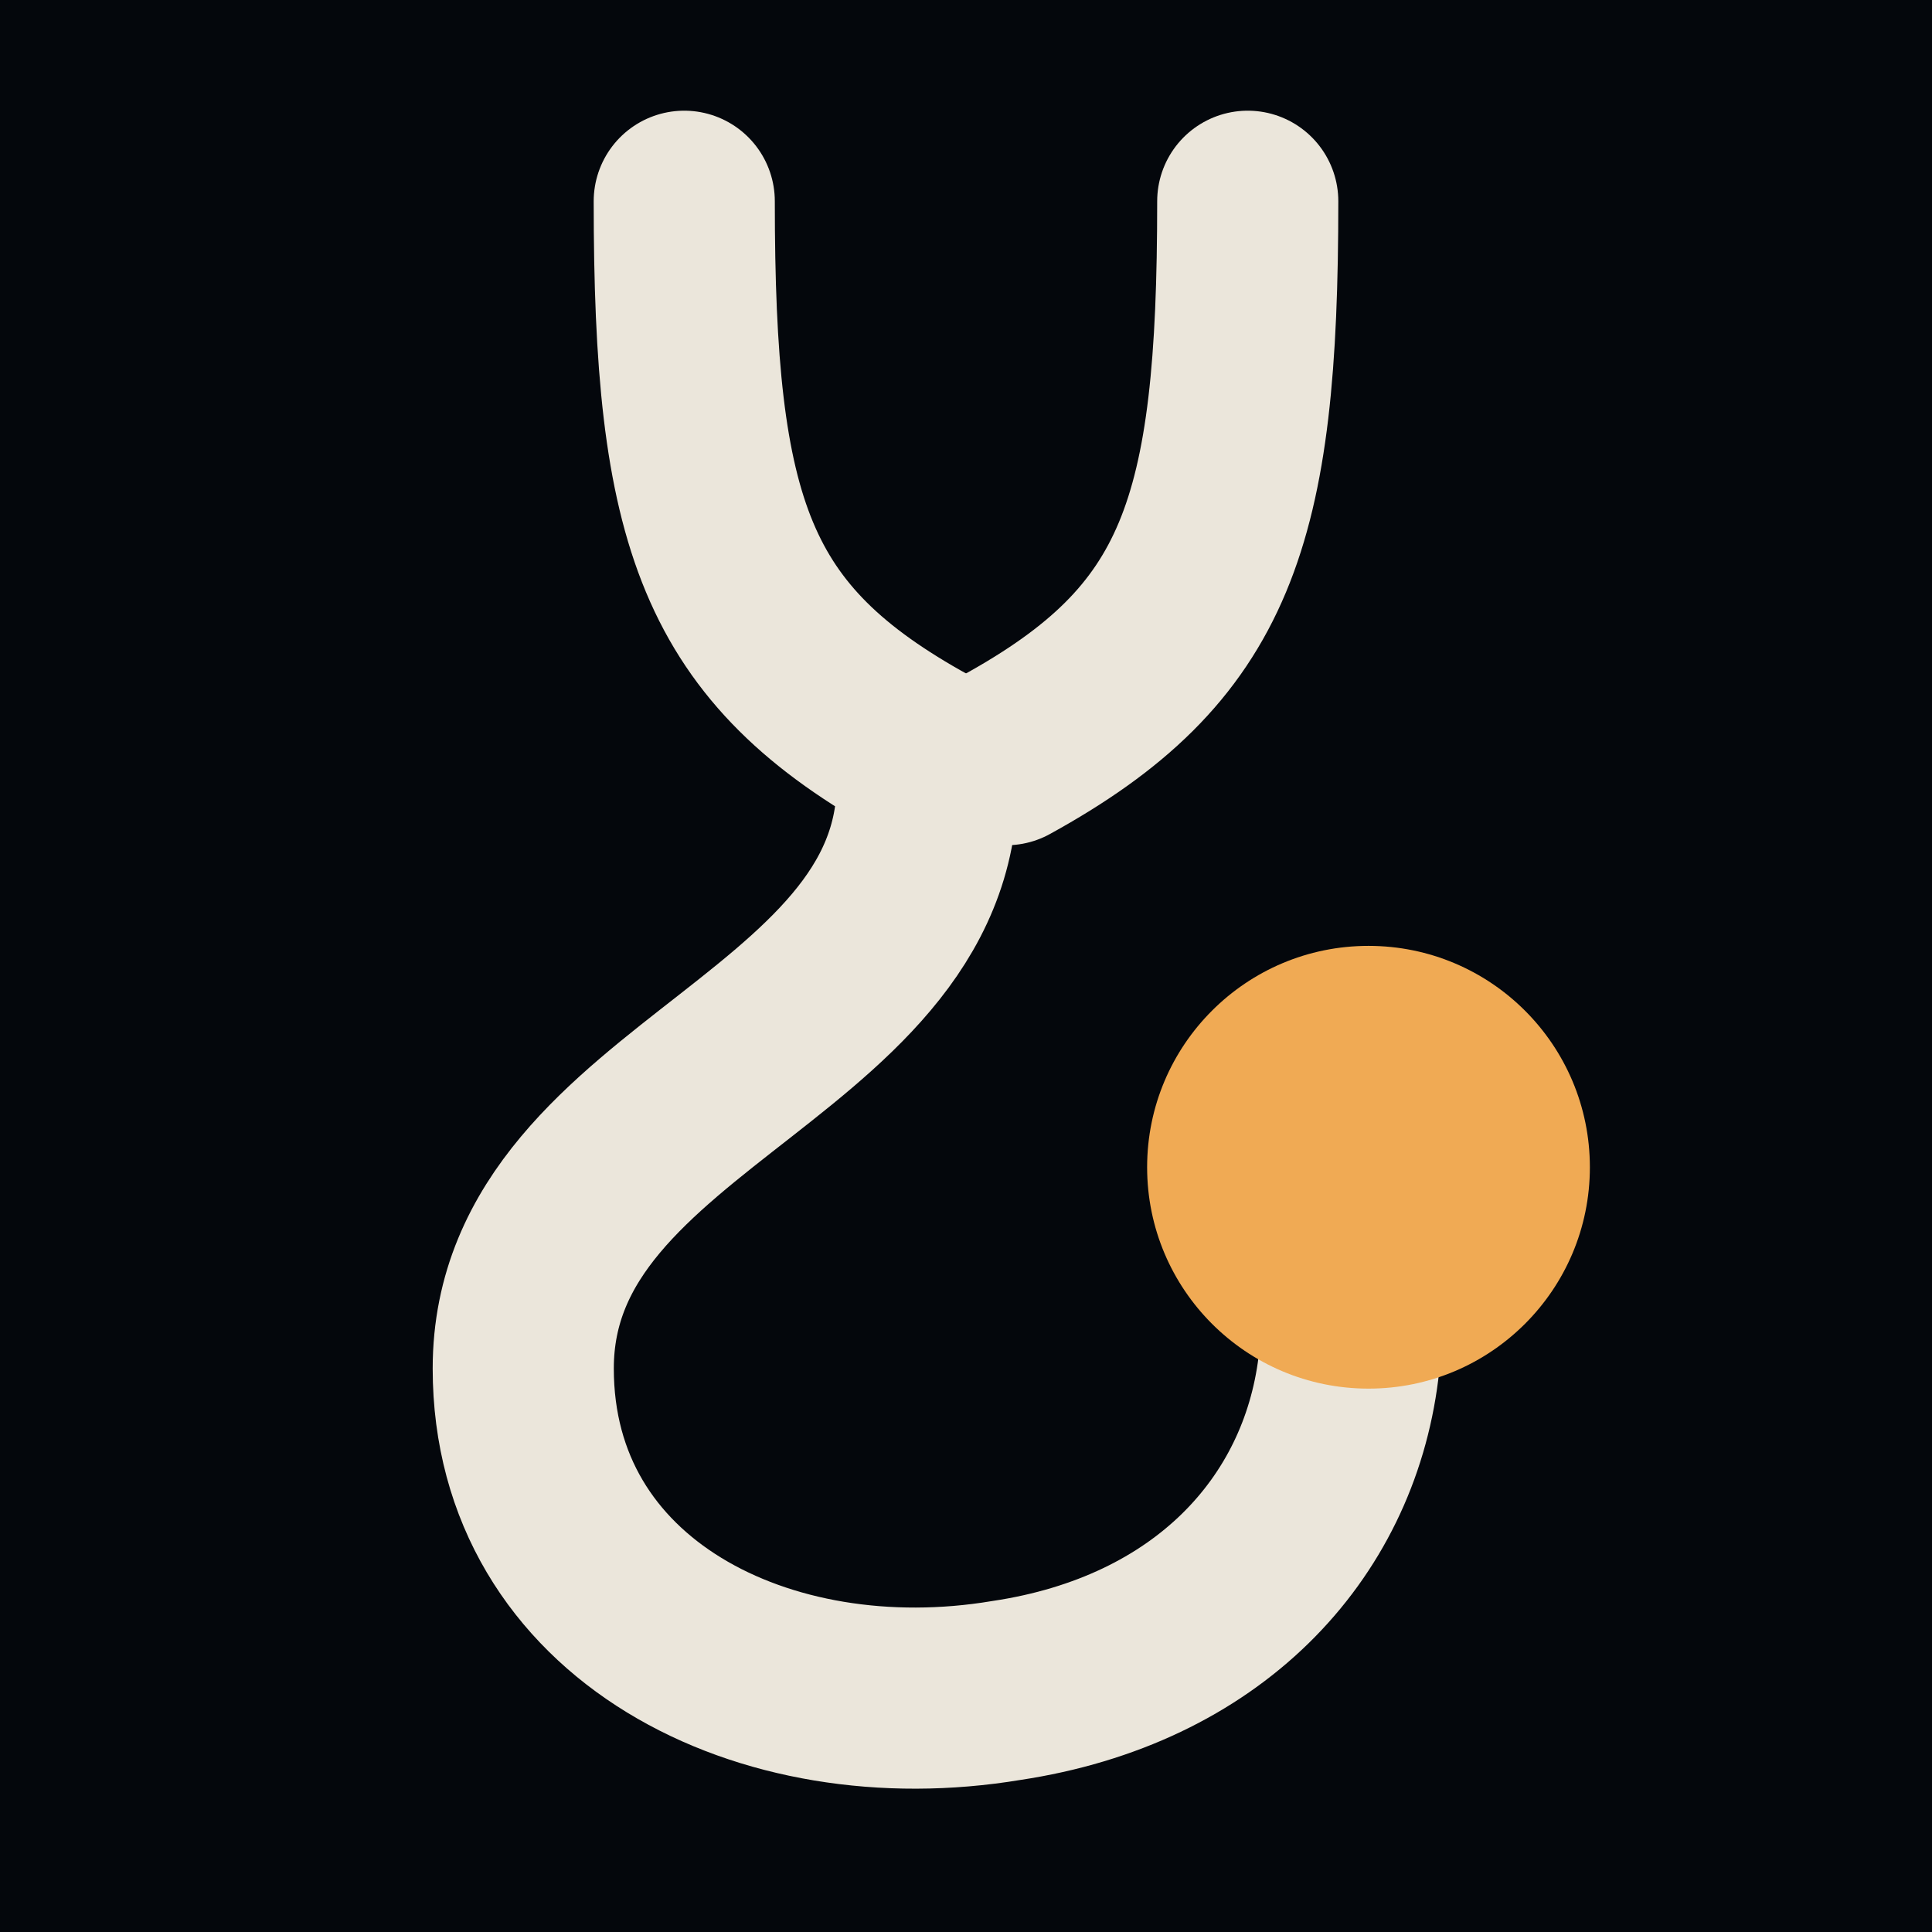
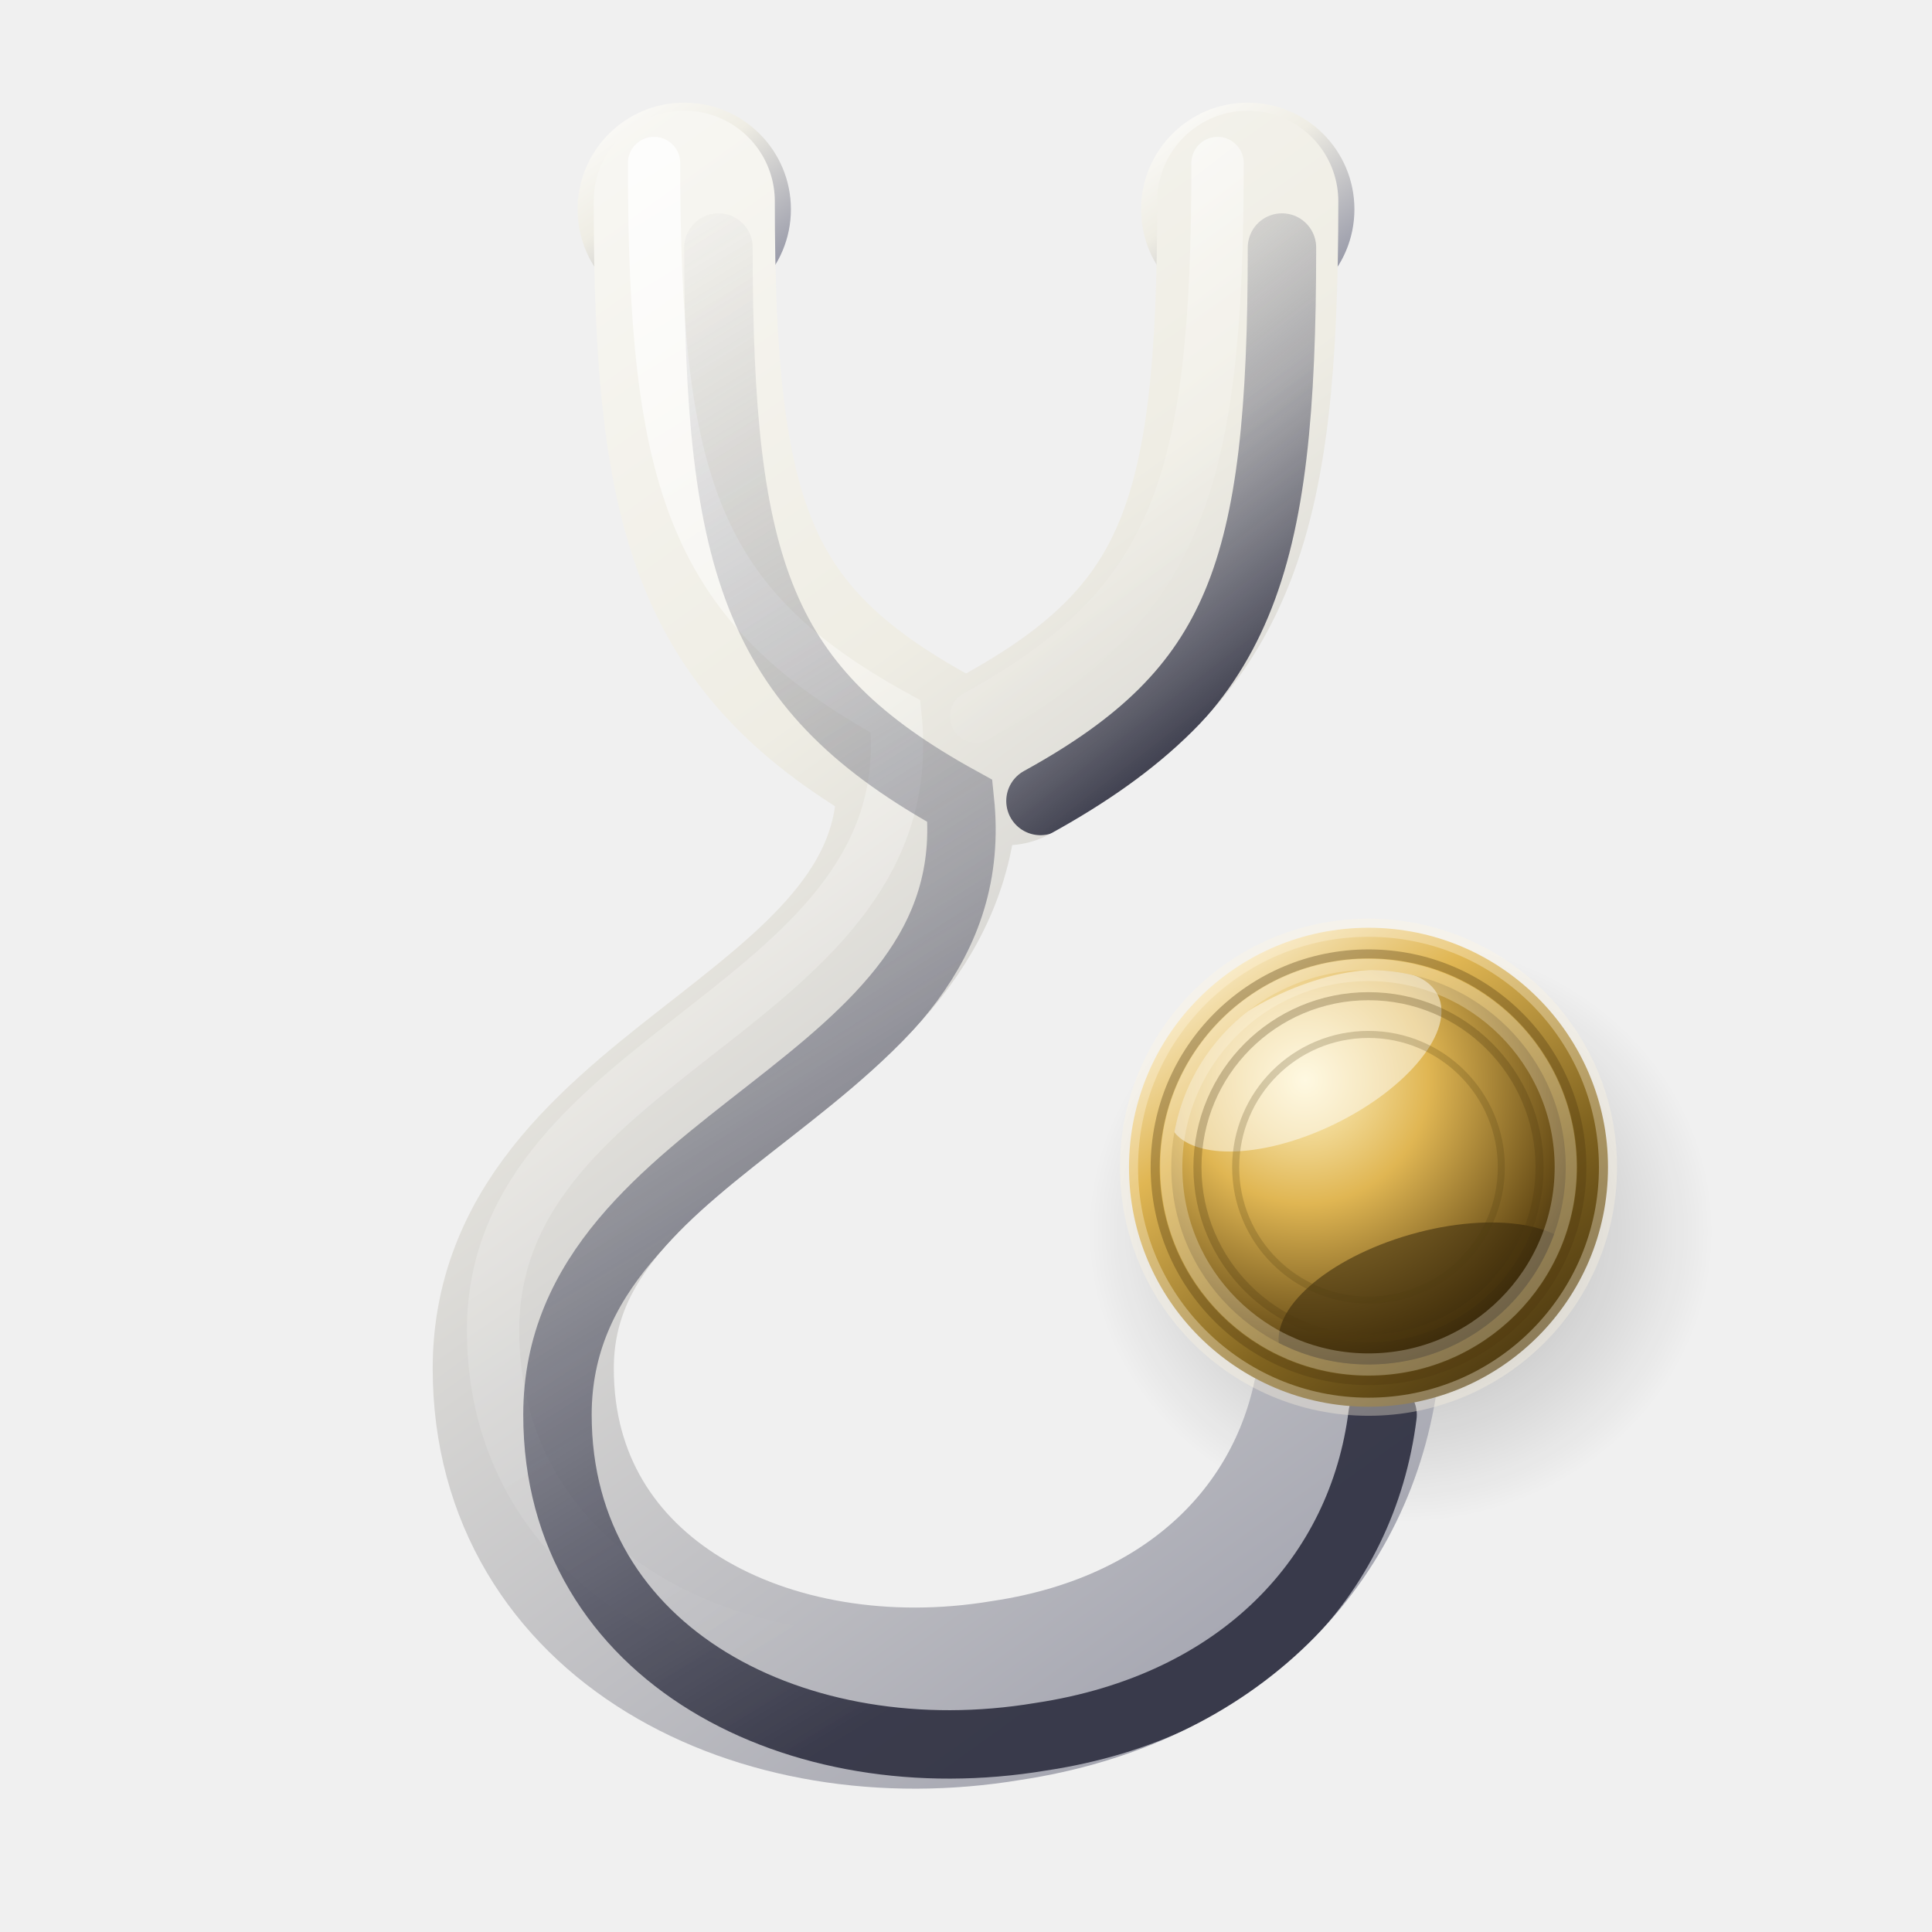
<svg xmlns="http://www.w3.org/2000/svg" viewBox="0 0 96 96" role="img" aria-labelledby="title description">
+   <defs>
+     <linearGradient id="tube" x1="0" y1="0" x2=".72" y2="1">
+       <stop offset="0" stop-color="#ffffff" />
+       <stop offset=".44" stop-color="#efede4" />
+       <stop offset="1" stop-color="#8f91a2" />
+     </linearGradient>
+     <linearGradient id="tube-highlight" x1="0" y1="0" x2=".34" y2="1">
+       <stop offset="0" stop-color="#ffffff" stop-opacity=".82" />
+       <stop offset=".5" stop-color="#ffffff" stop-opacity=".28" />
+       <stop offset="1" stop-color="#ffffff" stop-opacity="0" />
+     </linearGradient>
+     <linearGradient id="tube-shadow" x1="0" y1="0" x2=".34" y2="1">
+       <stop offset="0" stop-color="#595b6c" stop-opacity="0" />
+       <stop offset=".52" stop-color="#595b6c" stop-opacity=".45" />
+       <stop offset="1" stop-color="#303142" stop-opacity=".92" />
+     </linearGradient>
+     <linearGradient id="bezel" x1=".14" y1="0" x2=".86" y2="1">
+       <stop offset="0" stop-color="#fff8e4" />
+       <stop offset=".3" stop-color="#e0b653" />
+       <stop offset=".66" stop-color="#80631f" />
+       <stop offset="1" stop-color="#3f2e0d" />
+     </linearGradient>
+     <radialGradient id="disc" cx=".34" cy=".28" r=".82">
+       <stop offset="0" stop-color="#fff3c6" />
+       <stop offset=".38" stop-color="#e0b653" />
+       <stop offset=".8" stop-color="#6a4f18" />
+       <stop offset="1" stop-color="#2f2108" />
+     </radialGradient>
+     <radialGradient id="pulse" cx=".5" cy=".5" r=".5">
+       <stop offset="0" stop-color="#d8fff7" stop-opacity=".96" />
+       <stop offset=".28" stop-color="#45e6cf" stop-opacity=".82" />
+       <stop offset="1" stop-color="#45e6cf" stop-opacity="0" />
+     </radialGradient>
+     <radialGradient id="ground" cx=".5" cy=".5" r=".5">
+       <stop offset="0" stop-color="#000000" stop-opacity=".34" />
+       <stop offset=".62" stop-color="#000000" stop-opacity=".12" />
+       <stop offset="1" stop-color="#000000" stop-opacity="0" />
+     </radialGradient>
+     <mask id="tube-mask" maskUnits="userSpaceOnUse" x="0" y="0" width="96" height="96">
+       <g fill="none" stroke="#fff" stroke-width="9" stroke-linecap="round">
+         <path d="M34 10 C34 26 36 32 46 37.5 C47.5 52 26 54 26 68 C26 80 38 86 50 84 C60 82.5 66 76 67 68" />
+         <path d="M62 10 C62 26 60 32 50 37.5" />
+       </g>
+     </mask>
+     <clipPath id="disc-clip">
+       <circle cx="68" cy="58" r="9.8" />
+     </clipPath>
+   </defs>
  <style>
    @keyframes passage {
      0% { offset-distance: 0%; opacity: 0; }
-       7% { offset-distance: 8%; opacity: 1; }
-       52% { offset-distance: 100%; opacity: 1; }
-       58%, 100% { offset-distance: 100%; opacity: 0; }
+       5% { offset-distance: 6%; opacity: 1; animation-timing-function: cubic-bezier(.45,.05,.35,.95); }
+       50% { offset-distance: 100%; opacity: 1; }
+       56%, 100% { offset-distance: 100%; opacity: 0; }
    }
    @keyframes arrival {
-       0%, 46%, 68%, 100% { transform: scale(1); }
-       54% { transform: scale(1.13); }
+       0%, 44% { transform: scale(1); }
+       52% { transform: scale(1.13); }
+       66%, 100% { transform: scale(1); }
    }
    @keyframes echo {
-       0%, 49% { transform: scale(.82); opacity: 0; }
-       55% { opacity: .5; }
-       88%, 100% { transform: scale(1.9); opacity: 0; }
+       0%, 48% { transform: scale(.9); opacity: 0; }
+       54% { opacity: .55; }
+       88%, 100% { transform: scale(2.1); opacity: 0; }
+     }
+     @keyframes echo-two {
+       0%, 54% { transform: scale(.9); opacity: 0; }
+       60% { opacity: .34; }
+       94%, 100% { transform: scale(2.7); opacity: 0; }
+     }
+     @keyframes gleam {
+       0%, 42% { opacity: .52; }
+       52% { opacity: 1; }
+       72%, 100% { opacity: .52; }
    }
    @keyframes breathe {
-       from { transform: rotate(-.7deg); }
-       to { transform: rotate(.8deg); }
+       from { transform: rotate(-1.1deg); }
+       to { transform: rotate(1.3deg); }
    }
-     .mark {
-       transform-box: view-box;
-       transform-origin: 50% 50%;
-       animation: breathe 9s ease-in-out infinite alternate;
-     }
+     .mark { transform-box: view-box; transform-origin: 50% 50%; animation: breathe 9s ease-in-out infinite alternate; }
    .traveler {
      offset-path: path("M34 10 C34 26 36 32 46 37.5 C47.5 52 26 54 26 68 C26 80 38 86 50 84 C60 82.5 66 76 67 68 C67.5 64.5 67.8 61.5 68 58");
      offset-rotate: 0deg;
      animation: passage 7.5s linear infinite;
    }
-     .arrival,
-     .echo {
-       transform-box: fill-box;
-       transform-origin: center;
-     }
+     .arrival, .echo, .echo-two { transform-box: fill-box; transform-origin: center; }
    .arrival { animation: arrival 7.5s cubic-bezier(.45,.05,.35,.95) infinite; }
    .echo { animation: echo 7.5s cubic-bezier(.45,.05,.35,.95) infinite; }
+     .echo-two { animation: echo-two 7.5s cubic-bezier(.45,.05,.35,.95) infinite; }
+     .gleam { animation: gleam 7.5s cubic-bezier(.45,.05,.35,.95) infinite; }
    @media (prefers-reduced-motion: reduce) {
-       .mark,
-       .traveler,
-       .arrival,
-       .echo { animation: none; }
-       .traveler,
-       .echo { display: none; }
+       .mark, .traveler, .arrival, .echo, .echo-two, .gleam { animation: none; }
+       .traveler, .echo, .echo-two { display: none; }
    }
  </style>
-   <rect width="96" height="96" fill="#04070c" />
  <g class="mark">
-     <path d="M34 10 C34 26 36 32 46 37.5 C47.5 52 26 54 26 68 C26 80 38 86 50 84 C60 82.5 66 76 67 68" fill="none" stroke="#ebe6db" stroke-width="9" stroke-linecap="round" />
-     <path d="M62 10 C62 26 60 32 50 37.5" fill="none" stroke="#ebe6db" stroke-width="9" stroke-linecap="round" />
-     <circle class="echo" cx="68" cy="58" r="11" fill="none" stroke="#f0aa54" stroke-width="2" opacity="0" />
-     <circle class="traveler" cx="0" cy="0" r="4.5" fill="#f0aa54" opacity="0" />
-     <circle class="arrival" cx="68" cy="58" r="11" fill="#f0aa54" />
+     <ellipse cx="69.6" cy="61.2" rx="15.5" ry="14.5" fill="url(#ground)" />
+     <circle cx="34" cy="10.4" r="5.3" fill="url(#tube)" />
+     <circle cx="62" cy="10.4" r="5.3" fill="url(#tube)" />
+     <g mask="url(#tube-mask)">
+       <rect width="96" height="96" fill="url(#tube)" />
+       <g fill="none" stroke="url(#tube-highlight)" stroke-width="2.6" stroke-linecap="round" transform="translate(-1.5 -1.9)">
+         <path d="M34 10 C34 26 36 32 46 37.5 C47.5 52 26 54 26 68 C26 80 38 86 50 84 C60 82.5 66 76 67 68" />
+         <path d="M62 10 C62 26 60 32 50 37.5" />
+       </g>
+       <g fill="none" stroke="url(#tube-shadow)" stroke-width="3.4" stroke-linecap="round" transform="translate(1.7 2.3)">
+         <path d="M34 10 C34 26 36 32 46 37.5 C47.5 52 26 54 26 68 C26 80 38 86 50 84 C60 82.5 66 76 67 68" />
+         <path d="M62 10 C62 26 60 32 50 37.5" />
+       </g>
+     </g>
+     <circle class="echo" cx="68" cy="58" r="11.8" fill="none" stroke="#45e6cf" stroke-width="1.5" opacity="0" />
+     <circle class="echo-two" cx="68" cy="58" r="11.8" fill="none" stroke="#45e6cf" stroke-width=".9" opacity="0" />
+     <g class="traveler" opacity="0">
+       <circle r="6.6" fill="url(#pulse)" />
+       <circle r="2.1" fill="#d8fff7" />
+     </g>
+     <g class="arrival">
+       <circle cx="68" cy="58" r="11.9" fill="url(#bezel)" />
+       <circle cx="68" cy="58" r="11.9" fill="none" stroke="#fff8e4" stroke-opacity=".34" stroke-width=".9" />
+       <circle cx="68" cy="58" r="9.8" fill="url(#disc)" />
+       <g clip-path="url(#disc-clip)">
+         <g class="gleam">
+           <ellipse cx="64.8" cy="52.7" rx="7.4" ry="3.5" transform="rotate(-26 64.8 52.7)" fill="#fff" opacity=".48" />
+         </g>
+         <ellipse cx="71.1" cy="64.9" rx="7.8" ry="3.7" transform="rotate(-16 71.1 64.9)" fill="#2f2108" opacity=".5" />
+       </g>
+       <g fill="none" stroke="#4e390f">
+         <circle cx="68" cy="58" r="10.6" stroke-width=".45" opacity=".34" />
+         <circle cx="68" cy="58" r="8.5" stroke-width=".4" opacity=".28" />
+         <circle cx="68" cy="58" r="6.6" stroke-width=".35" opacity=".22" />
+       </g>
+       <circle cx="68" cy="58" r="9.8" fill="none" stroke="#fff8e4" stroke-opacity=".28" stroke-width="1.1" />
+     </g>
  </g>
</svg>
